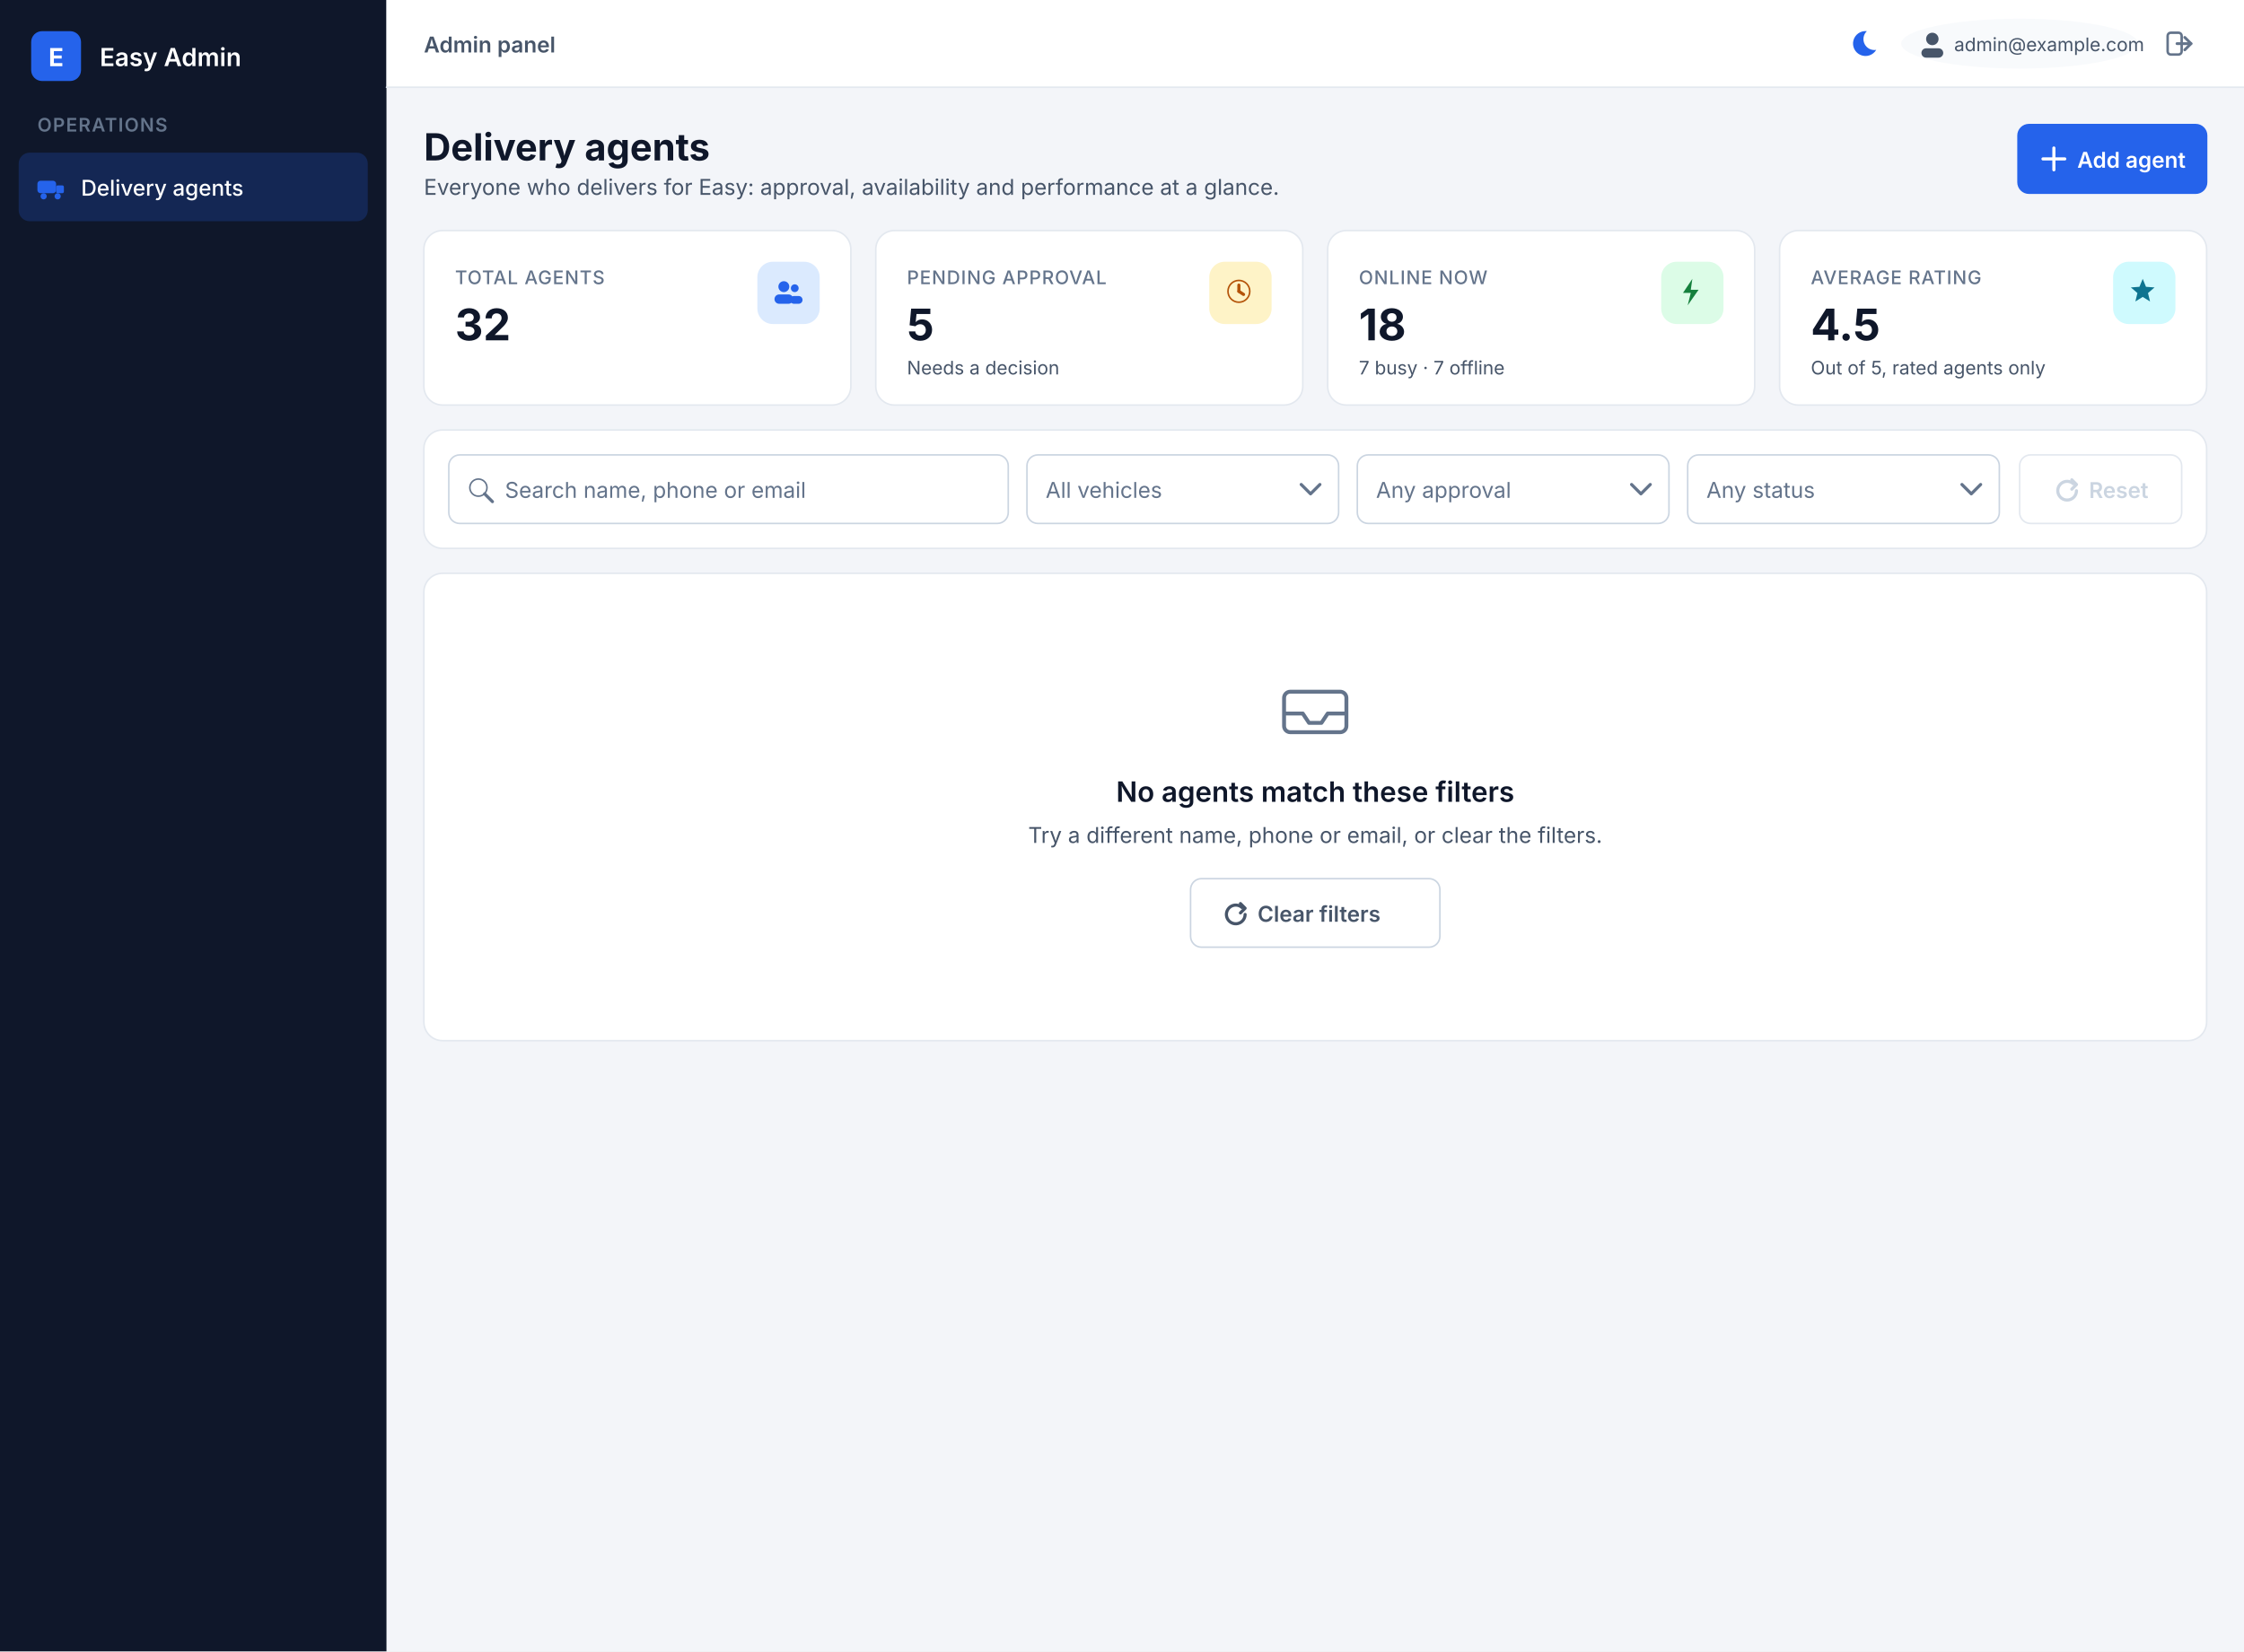
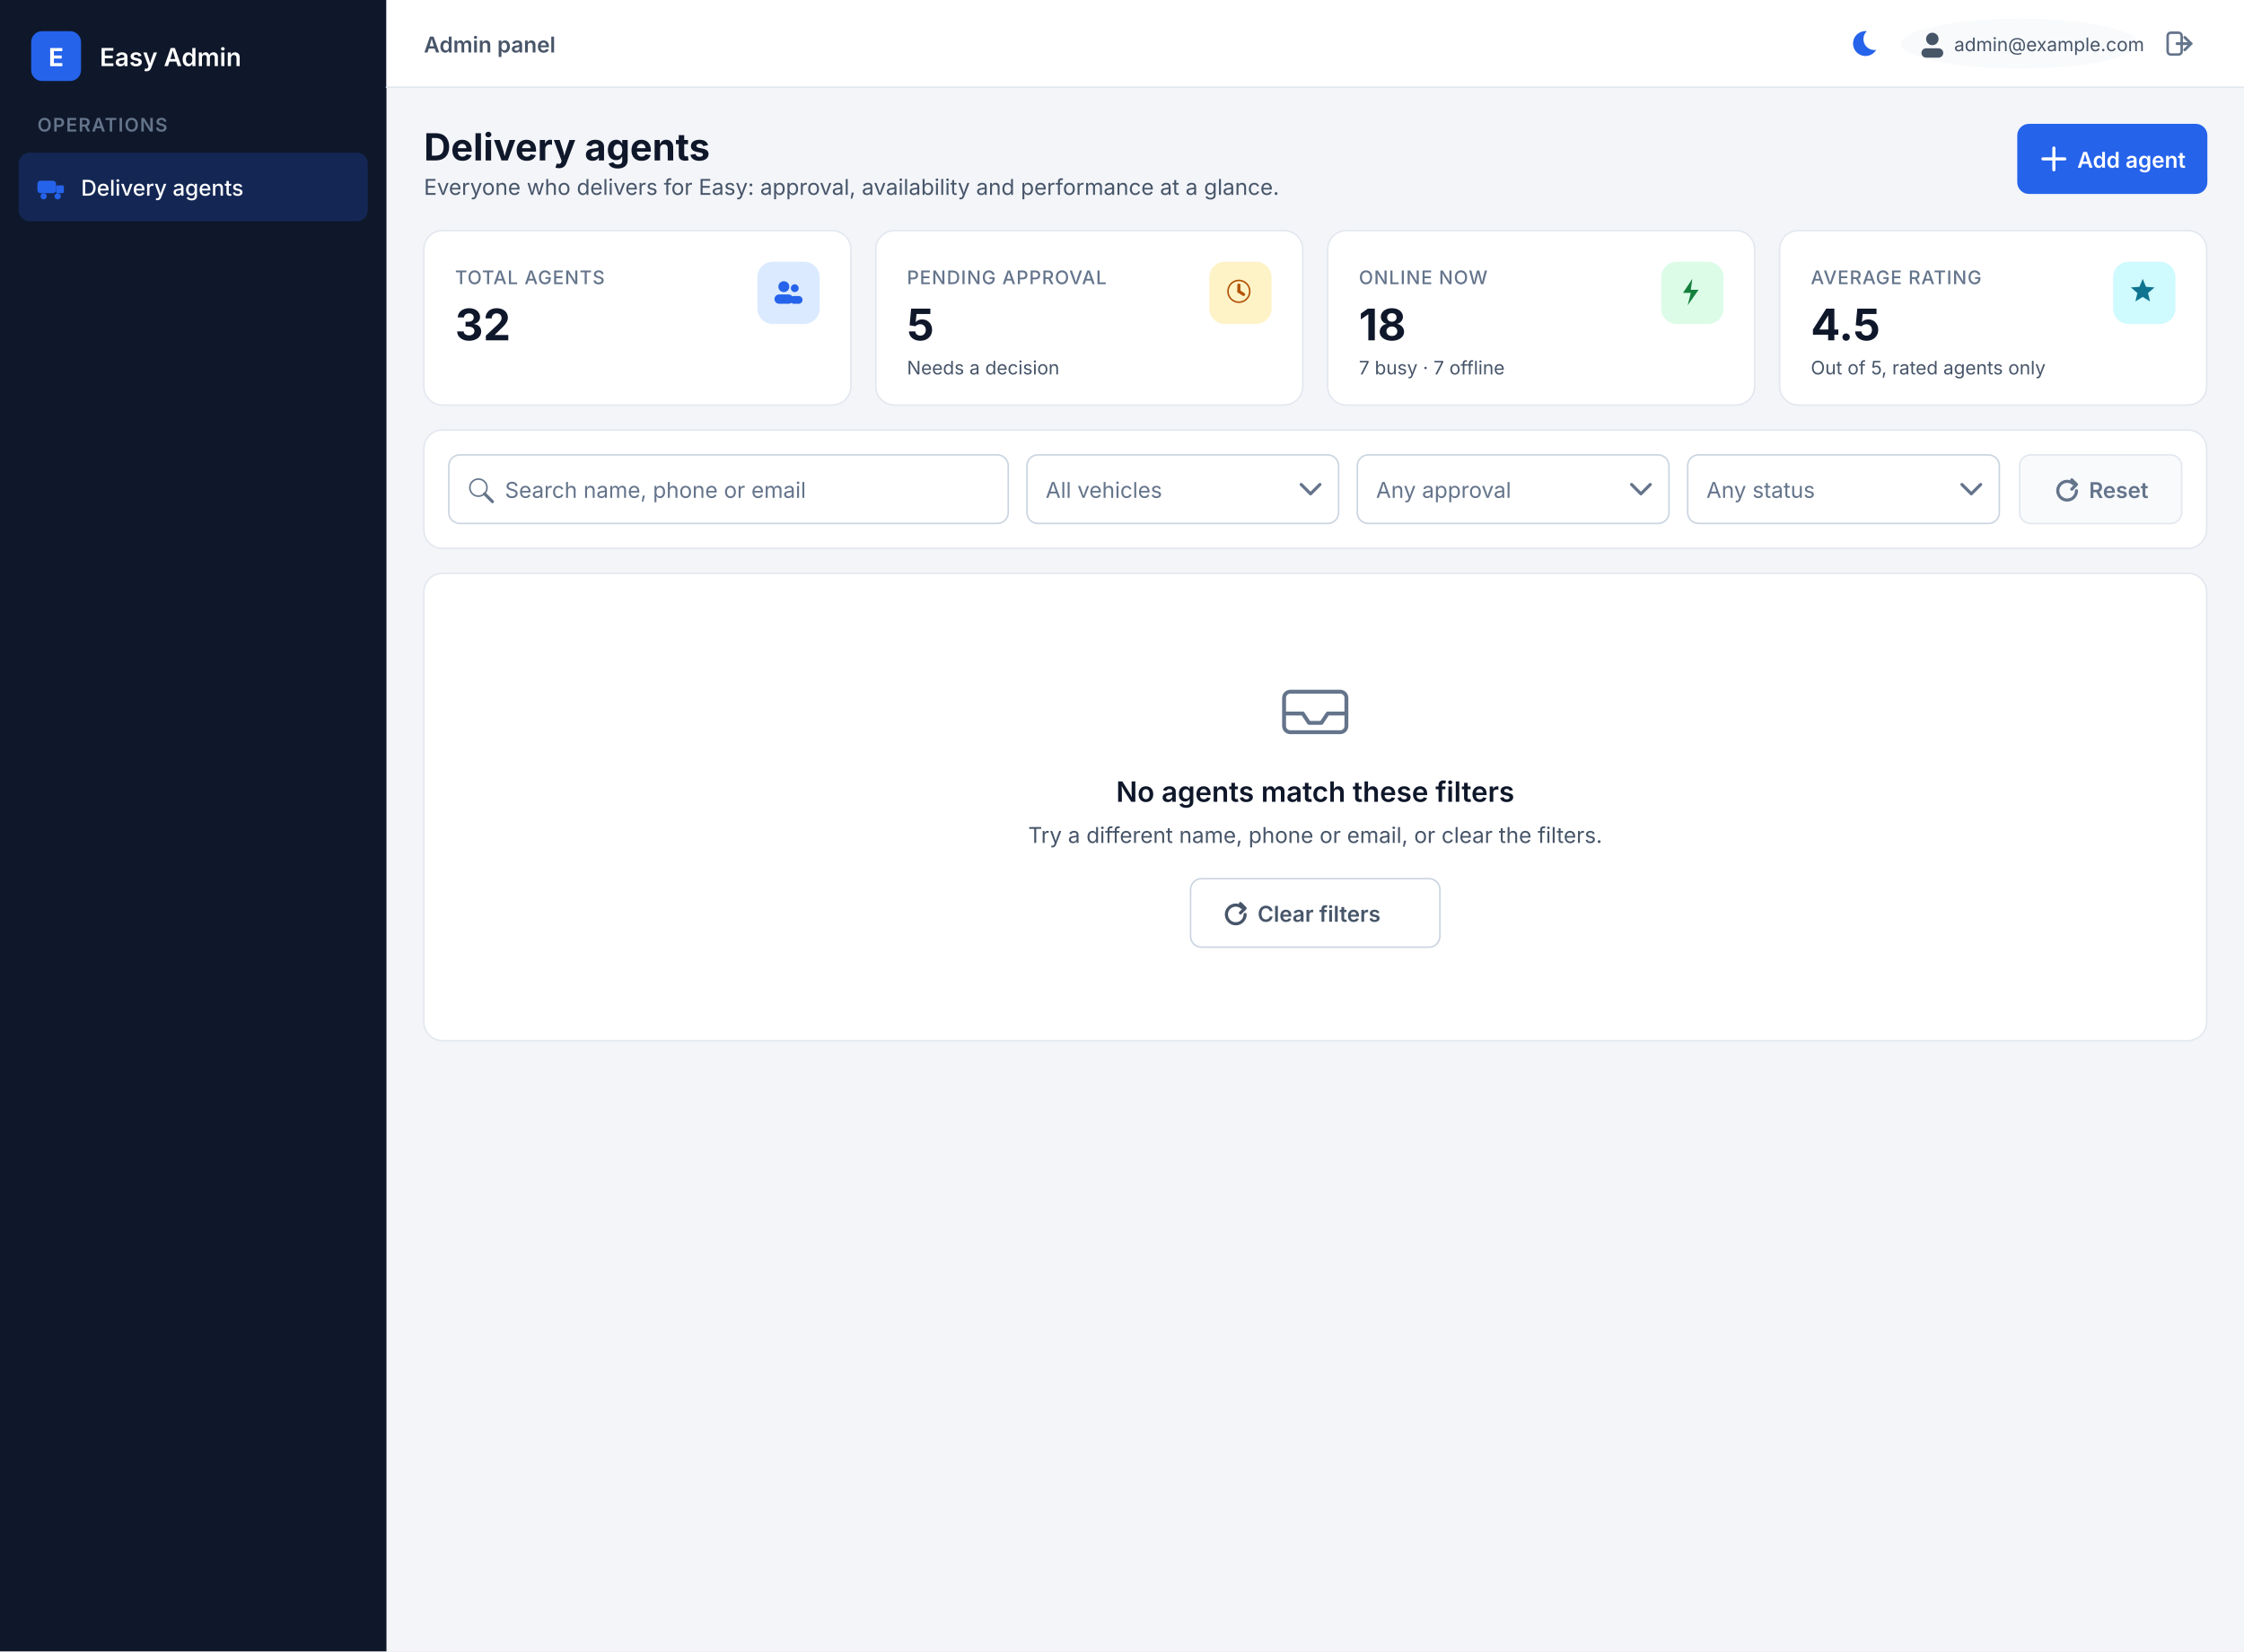
<svg xmlns="http://www.w3.org/2000/svg" width="1440" height="1060" viewBox="0 0 1440 1060" font-family="Inter, Arial, sans-serif">
  <rect x="0" y="0" width="1440" height="1060" rx="0" fill="#f3f5f9" />
  <rect x="0" y="0" width="248" height="1060" rx="0" fill="#0f172a" />
  <rect x="20" y="20" width="32" height="32" rx="7" fill="#2563eb" />
  <text x="36" y="36.5" font-family="Inter, Arial, sans-serif" font-size="16" font-weight="700" fill="#ffffff" text-anchor="middle" dominant-baseline="middle">E</text>
  <text x="64" y="36.5" font-family="Inter, Arial, sans-serif" font-size="16" font-weight="600" fill="#ffffff" text-anchor="start" dominant-baseline="middle">Easy Admin</text>
  <text x="24" y="80" font-family="Inter, Arial, sans-serif" font-size="12" font-weight="600" fill="#64748b" text-anchor="start" letter-spacing="0.7" dominant-baseline="middle">OPERATIONS</text>
  <rect x="12" y="98" width="224" height="44" rx="7" fill="rgba(37,99,235,0.22)" />
  <rect x="24" y="116" width="12" height="8" rx="2" fill="#2563eb" />
  <rect x="36" y="119" width="5" height="5" rx="1" fill="#2563eb" />
  <circle cx="28" cy="126" r="2" fill="#2563eb" />
  <circle cx="37" cy="126" r="2" fill="#2563eb" />
  <text x="52" y="120.5" font-family="Inter, Arial, sans-serif" font-size="14" font-weight="500" fill="#ffffff" text-anchor="start" dominant-baseline="middle">Delivery agents</text>
  <rect x="248" y="0" width="1192" height="56" rx="0" fill="#ffffff" />
  <line x1="248" y1="56" x2="1440" y2="56" stroke="#e3e8ef" stroke-width="1" stroke-linecap="round" />
  <text x="272" y="28.5" font-family="Inter, Arial, sans-serif" font-size="14" font-weight="600" fill="#475569" text-anchor="start" dominant-baseline="middle">Admin panel</text>
  <rect x="1391" y="21" width="9" height="14" rx="2" fill="none" stroke="#64748b" stroke-width="1.6" />
  <line x1="1397" y1="28" x2="1406" y2="28" stroke="#64748b" stroke-width="1.8" stroke-linecap="round" />
  <polyline points="1402,24 1406,28 1402,32" fill="none" stroke="#64748b" stroke-width="1.8" stroke-linecap="round" stroke-linejoin="round" />
  <rect x="1220" y="12" width="152" height="32" rx="999" fill="#f8fafc" />
  <circle cx="1240" cy="25" r="4" fill="#475569" />
  <rect x="1233" y="31" width="14" height="6" rx="3" fill="#475569" />
  <text x="1254" y="28.5" font-family="Inter, Arial, sans-serif" font-size="12" font-weight="400" fill="#475569" text-anchor="start" dominant-baseline="middle">admin@example.com</text>
  <path d="M1198 20a8 8 0 1 0 6 12a7 7 0 0 1-6-12z" fill="#2563eb" />
  <text x="272" y="94" font-family="Inter, Arial, sans-serif" font-size="24" font-weight="700" fill="#0f172a" text-anchor="start" dominant-baseline="middle">Delivery agents</text>
  <text x="272" y="120" font-family="Inter, Arial, sans-serif" font-size="14" font-weight="400" fill="#475569" text-anchor="start" dominant-baseline="middle">Everyone who delivers for Easy: approval, availability and performance at a glance.</text>
  <rect x="1295" y="80" width="121" height="44" rx="7" fill="#2563eb" stroke="#2563eb" stroke-width="1" />
  <line x1="1318" y1="95" x2="1318" y2="109" stroke="#ffffff" stroke-width="2" stroke-linecap="round" />
  <line x1="1311" y1="102" x2="1325" y2="102" stroke="#ffffff" stroke-width="2" stroke-linecap="round" />
  <text x="1333" y="102.5" font-family="Inter, Arial, sans-serif" font-size="14" font-weight="600" fill="#ffffff" text-anchor="start" dominant-baseline="middle">Add agent</text>
  <rect x="272" y="148" width="274" height="112" rx="12" fill="#ffffff" stroke="#e3e8ef" stroke-width="1" />
  <text x="292" y="178" font-family="Inter, Arial, sans-serif" font-size="12" font-weight="500" fill="#64748b" text-anchor="start" letter-spacing="0.5" dominant-baseline="middle">TOTAL AGENTS</text>
  <text x="292" y="208" font-family="Inter, Arial, sans-serif" font-size="28" font-weight="700" fill="#0f172a" text-anchor="start" dominant-baseline="middle">32</text>
  <rect x="486" y="168" width="40" height="40" rx="10" fill="#dbeafe" />
  <circle cx="503" cy="184" r="3.5" fill="#2563eb" />
  <circle cx="510" cy="185" r="2.5" fill="#2563eb" />
  <rect x="497" y="189" width="12" height="6" rx="3" fill="#2563eb" />
  <rect x="507" y="190" width="8" height="5" rx="2.5" fill="#2563eb" />
  <rect x="562" y="148" width="274" height="112" rx="12" fill="#ffffff" stroke="#e3e8ef" stroke-width="1" />
  <text x="582" y="178" font-family="Inter, Arial, sans-serif" font-size="12" font-weight="500" fill="#64748b" text-anchor="start" letter-spacing="0.5" dominant-baseline="middle">PENDING APPROVAL</text>
  <text x="582" y="208" font-family="Inter, Arial, sans-serif" font-size="28" font-weight="700" fill="#0f172a" text-anchor="start" dominant-baseline="middle">5</text>
  <text x="582" y="236" font-family="Inter, Arial, sans-serif" font-size="12" font-weight="400" fill="#475569" text-anchor="start" dominant-baseline="middle">Needs a decision</text>
  <rect x="776" y="168" width="40" height="40" rx="10" fill="#fef3c7" />
  <circle cx="795" cy="187" r="7" fill="none" stroke="#b45309" />
  <line x1="795" y1="183" x2="795" y2="187" stroke="#b45309" stroke-width="2" stroke-linecap="round" />
  <line x1="795" y1="187" x2="798" y2="189" stroke="#b45309" stroke-width="2" stroke-linecap="round" />
  <rect x="852" y="148" width="274" height="112" rx="12" fill="#ffffff" stroke="#e3e8ef" stroke-width="1" />
  <text x="872" y="178" font-family="Inter, Arial, sans-serif" font-size="12" font-weight="500" fill="#64748b" text-anchor="start" letter-spacing="0.5" dominant-baseline="middle">ONLINE NOW</text>
  <text x="872" y="208" font-family="Inter, Arial, sans-serif" font-size="28" font-weight="700" fill="#0f172a" text-anchor="start" dominant-baseline="middle">18</text>
  <text x="872" y="236" font-family="Inter, Arial, sans-serif" font-size="12" font-weight="400" fill="#475569" text-anchor="start" dominant-baseline="middle">7 busy · 7 offline</text>
  <rect x="1066" y="168" width="40" height="40" rx="10" fill="#dcfce7" />
  <polygon points="1086,179 1080,188 1085,188 1083,196 1090,186 1085,186" fill="#15803d" />
  <rect x="1142" y="148" width="274" height="112" rx="12" fill="#ffffff" stroke="#e3e8ef" stroke-width="1" />
  <text x="1162" y="178" font-family="Inter, Arial, sans-serif" font-size="12" font-weight="500" fill="#64748b" text-anchor="start" letter-spacing="0.5" dominant-baseline="middle">AVERAGE RATING</text>
  <text x="1162" y="208" font-family="Inter, Arial, sans-serif" font-size="28" font-weight="700" fill="#0f172a" text-anchor="start" dominant-baseline="middle">4.5</text>
  <text x="1162" y="236" font-family="Inter, Arial, sans-serif" font-size="12" font-weight="400" fill="#475569" text-anchor="start" dominant-baseline="middle">Out of 5, rated agents only</text>
  <rect x="1356" y="168" width="40" height="40" rx="10" fill="#cffafe" />
  <polygon points="1375.0,179.0 1377.1,184.1 1382.6,184.5 1378.4,188.1 1379.7,193.5 1375.0,190.6 1370.3,193.5 1371.6,188.1 1367.4,184.5 1372.9,184.1" fill="#0e7490" />
  <rect x="272" y="276" width="1144" height="76" rx="12" fill="#ffffff" stroke="#e3e8ef" stroke-width="1" />
  <rect x="288" y="292" width="359" height="44" rx="7" fill="#ffffff" stroke="#cbd5e1" stroke-width="1" />
  <circle cx="307" cy="313" r="5.5" fill="none" stroke="#64748b" />
  <line x1="311" y1="317" x2="316" y2="322" stroke="#64748b" stroke-width="2" stroke-linecap="round" />
  <text x="324" y="314.5" font-family="Inter, Arial, sans-serif" font-size="14" font-weight="400" fill="#64748b" text-anchor="start" dominant-baseline="middle">Search name, phone or email</text>
  <rect x="659" y="292" width="200" height="44" rx="7" fill="#ffffff" stroke="#cbd5e1" stroke-width="1" />
  <text x="671" y="314.5" font-family="Inter, Arial, sans-serif" font-size="14" font-weight="400" fill="#64748b" text-anchor="start" dominant-baseline="middle">All vehicles</text>
  <polyline points="835,311 841,317 847,311" fill="none" stroke="#64748b" stroke-width="2" stroke-linecap="round" stroke-linejoin="round" />
  <rect x="871" y="292" width="200" height="44" rx="7" fill="#ffffff" stroke="#cbd5e1" stroke-width="1" />
  <text x="883" y="314.5" font-family="Inter, Arial, sans-serif" font-size="14" font-weight="400" fill="#64748b" text-anchor="start" dominant-baseline="middle">Any approval</text>
  <polyline points="1047,311 1053,317 1059,311" fill="none" stroke="#64748b" stroke-width="2" stroke-linecap="round" stroke-linejoin="round" />
  <rect x="1083" y="292" width="200" height="44" rx="7" fill="#ffffff" stroke="#cbd5e1" stroke-width="1" />
  <text x="1095" y="314.5" font-family="Inter, Arial, sans-serif" font-size="14" font-weight="400" fill="#64748b" text-anchor="start" dominant-baseline="middle">Any status</text>
  <polyline points="1259,311 1265,317 1271,311" fill="none" stroke="#64748b" stroke-width="2" stroke-linecap="round" stroke-linejoin="round" />
-   <rect x="1296" y="292" width="104" height="44" rx="7" fill="#ffffff" stroke="#e3e8ef" stroke-width="1" />
-   <path d="M1332.5 315a6 6 0 1 1-2-4.5" fill="none" stroke="#cbd5e1" stroke-width="2" stroke-linecap="round" />
-   <polyline points="1329.5,308 1332.5,311 1329.5,314" fill="none" stroke="#cbd5e1" stroke-width="2" stroke-linecap="round" stroke-linejoin="round" />
-   <text x="1340.5" y="314.5" font-family="Inter, Arial, sans-serif" font-size="14" font-weight="600" fill="#cbd5e1" text-anchor="start" dominant-baseline="middle">Reset</text>
+   <rect x="1296" y="292" width="104" height="44" rx="7" fill="#f8fafc" stroke="#e3e8ef" stroke-width="1" />
+   <path d="M1332.5 315a6 6 0 1 1-2-4.5" fill="none" stroke="#64748b" stroke-width="2" stroke-linecap="round" />
+   <polyline points="1329.5,308 1332.5,311 1329.5,314" fill="none" stroke="#64748b" stroke-width="2" stroke-linecap="round" stroke-linejoin="round" />
+   <text x="1340.5" y="314.5" font-family="Inter, Arial, sans-serif" font-size="14" font-weight="600" fill="#64748b" text-anchor="start" dominant-baseline="middle">Reset</text>
  <rect x="272" y="368" width="1144" height="300" rx="12" fill="#ffffff" stroke="#e3e8ef" stroke-width="1" />
  <defs>
    <clipPath id="clip1784">
      <rect x="272" y="368" width="1144" height="300" rx="12" />
    </clipPath>
  </defs>
  <g clip-path="url(#clip1784)">
    <rect x="824" y="444" width="40" height="26" rx="4" fill="none" stroke="#64748b" stroke-width="2.5" />
    <polyline points="824,458 836,458 840,464 848,464 852,458 864,458" fill="none" stroke="#64748b" stroke-width="2.5" stroke-linejoin="round" />
    <text x="844" y="508" font-family="Inter, Arial, sans-serif" font-size="18" font-weight="600" fill="#0f172a" text-anchor="middle" dominant-baseline="middle">No agents match these filters</text>
    <text x="844" y="536" font-family="Inter, Arial, sans-serif" font-size="14" font-weight="400" fill="#475569" text-anchor="middle" dominant-baseline="middle">Try a different name, phone or email, or clear the filters.</text>
    <rect x="764" y="564" width="160" height="44" rx="7" fill="#ffffff" stroke="#cbd5e1" stroke-width="1" />
    <path d="M799 587a6 6 0 1 1-2-4.5" fill="none" stroke="#475569" stroke-width="2" stroke-linecap="round" />
    <polyline points="796,580 799,583 796,586" fill="none" stroke="#475569" stroke-width="2" stroke-linecap="round" stroke-linejoin="round" />
    <text x="807" y="586.5" font-family="Inter, Arial, sans-serif" font-size="14" font-weight="600" fill="#475569" text-anchor="start" dominant-baseline="middle">Clear filters</text>
  </g>
</svg>
